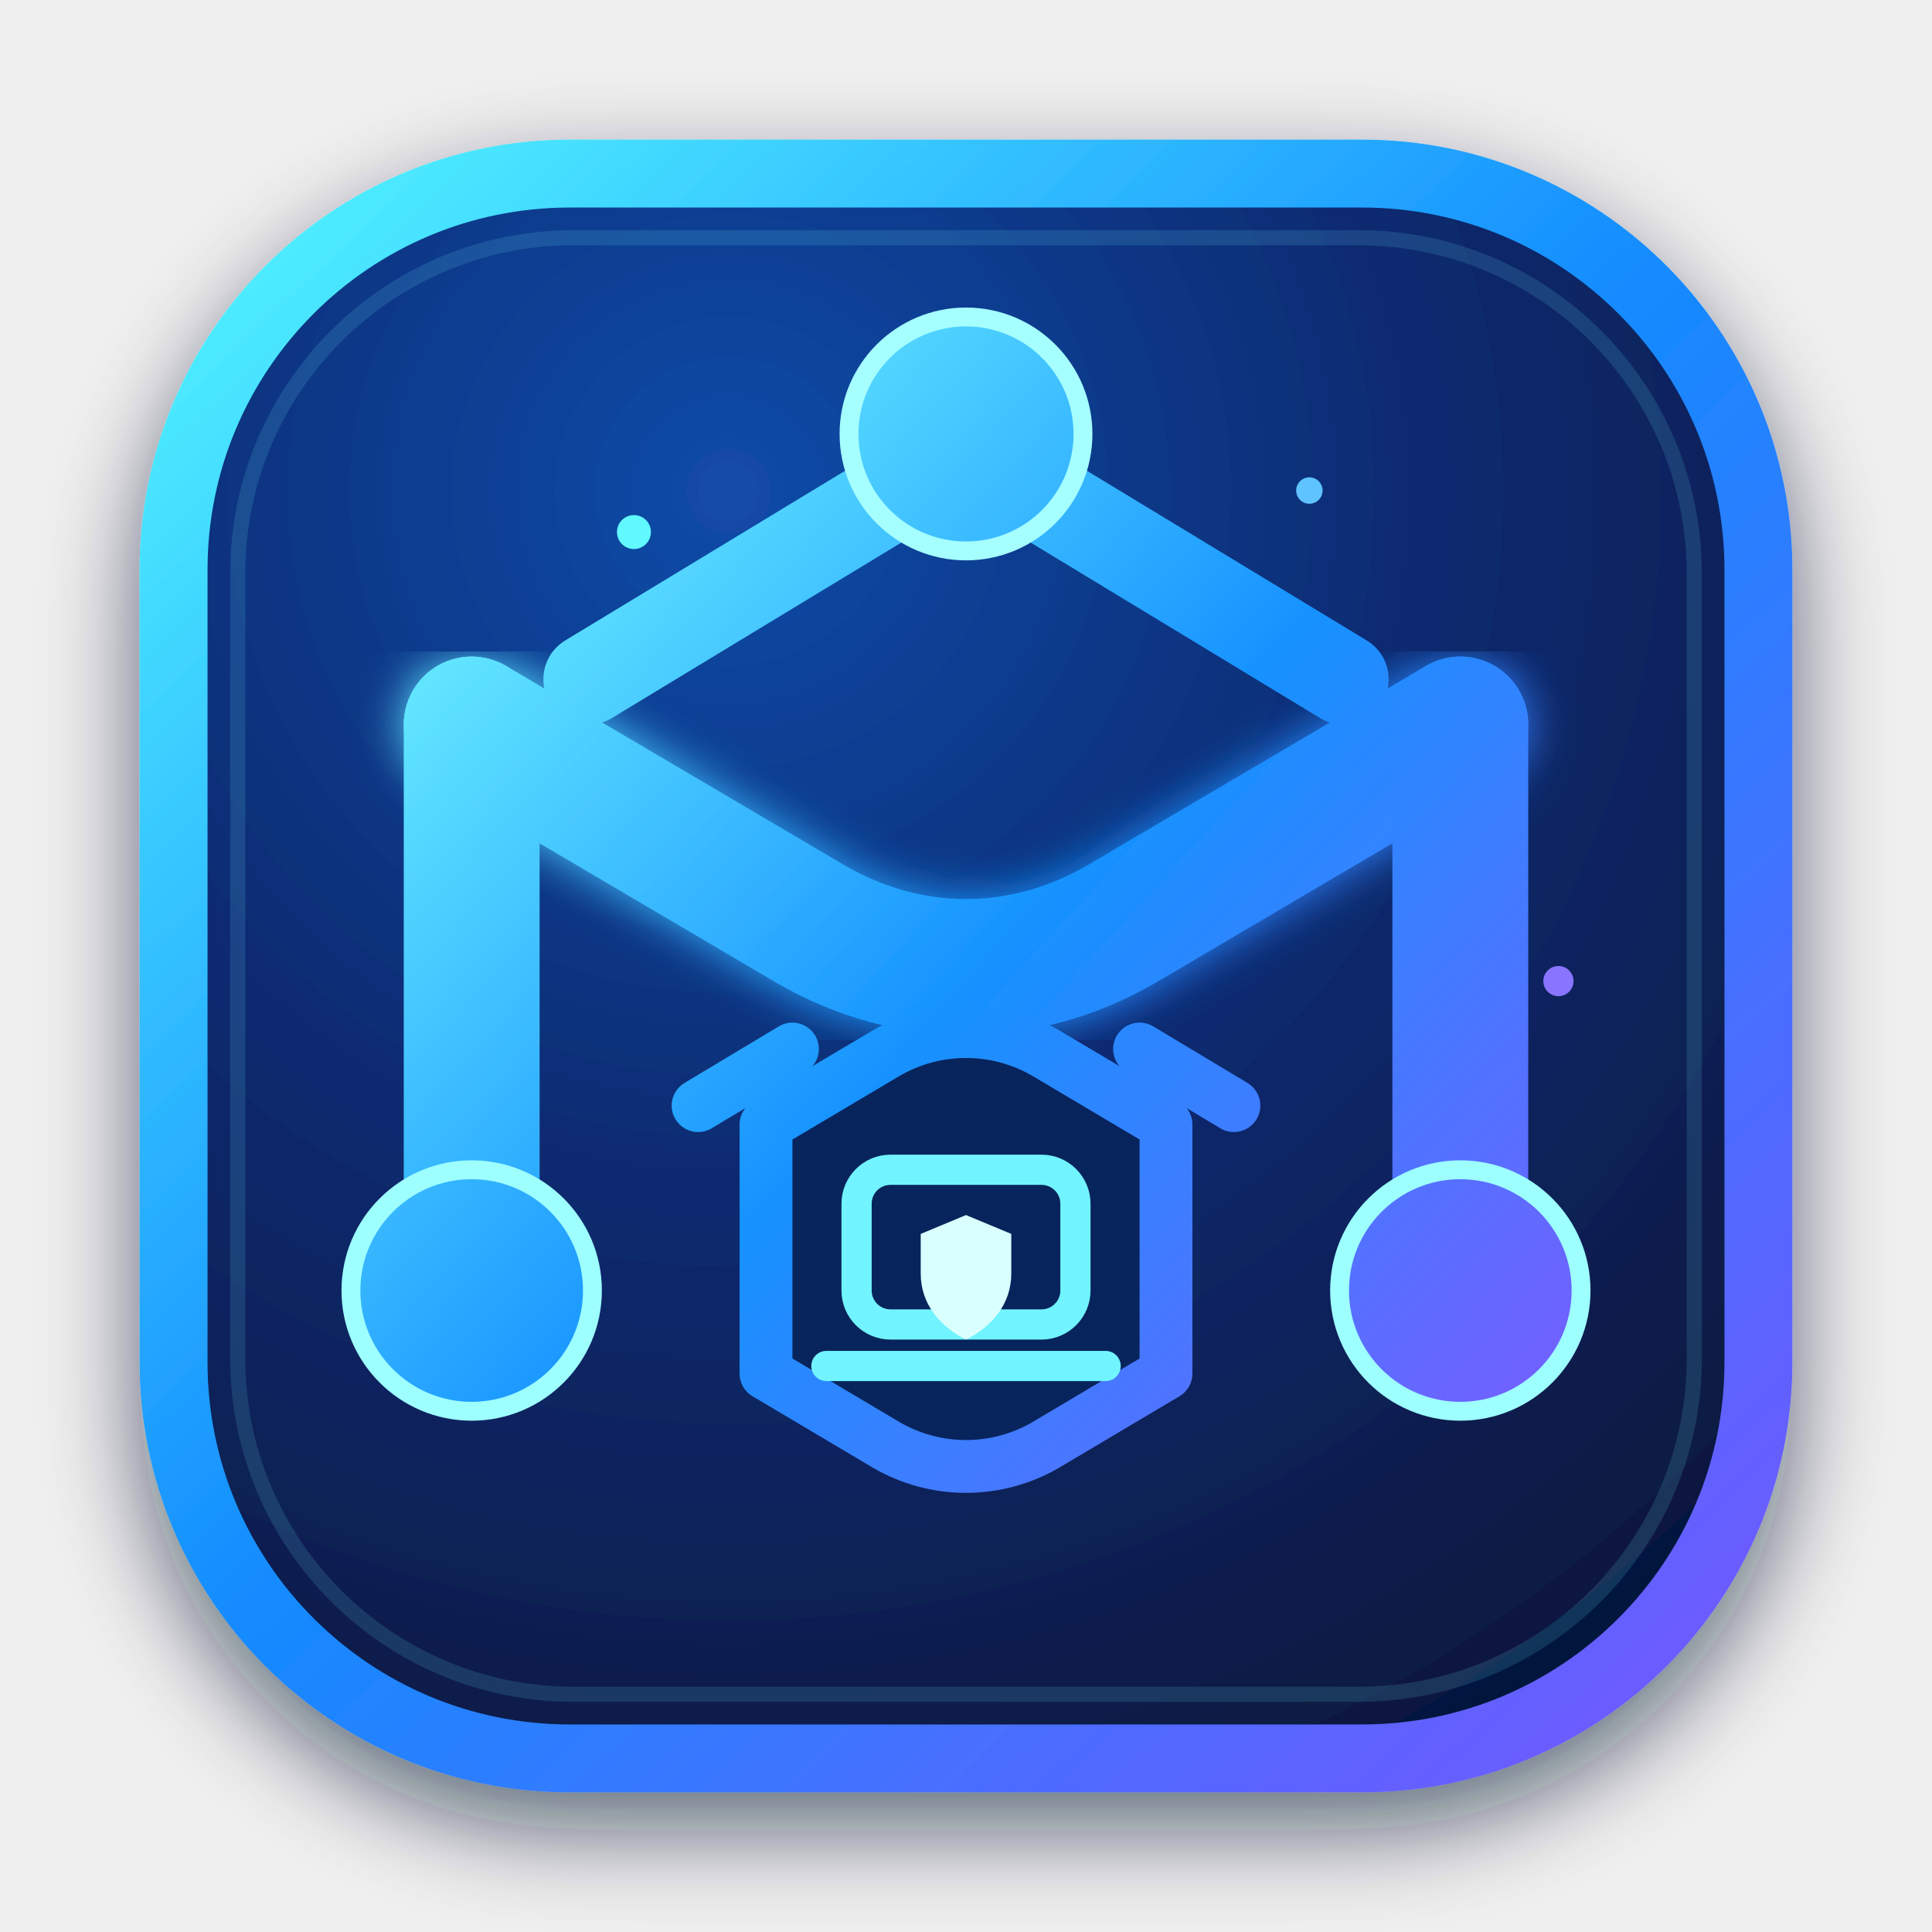
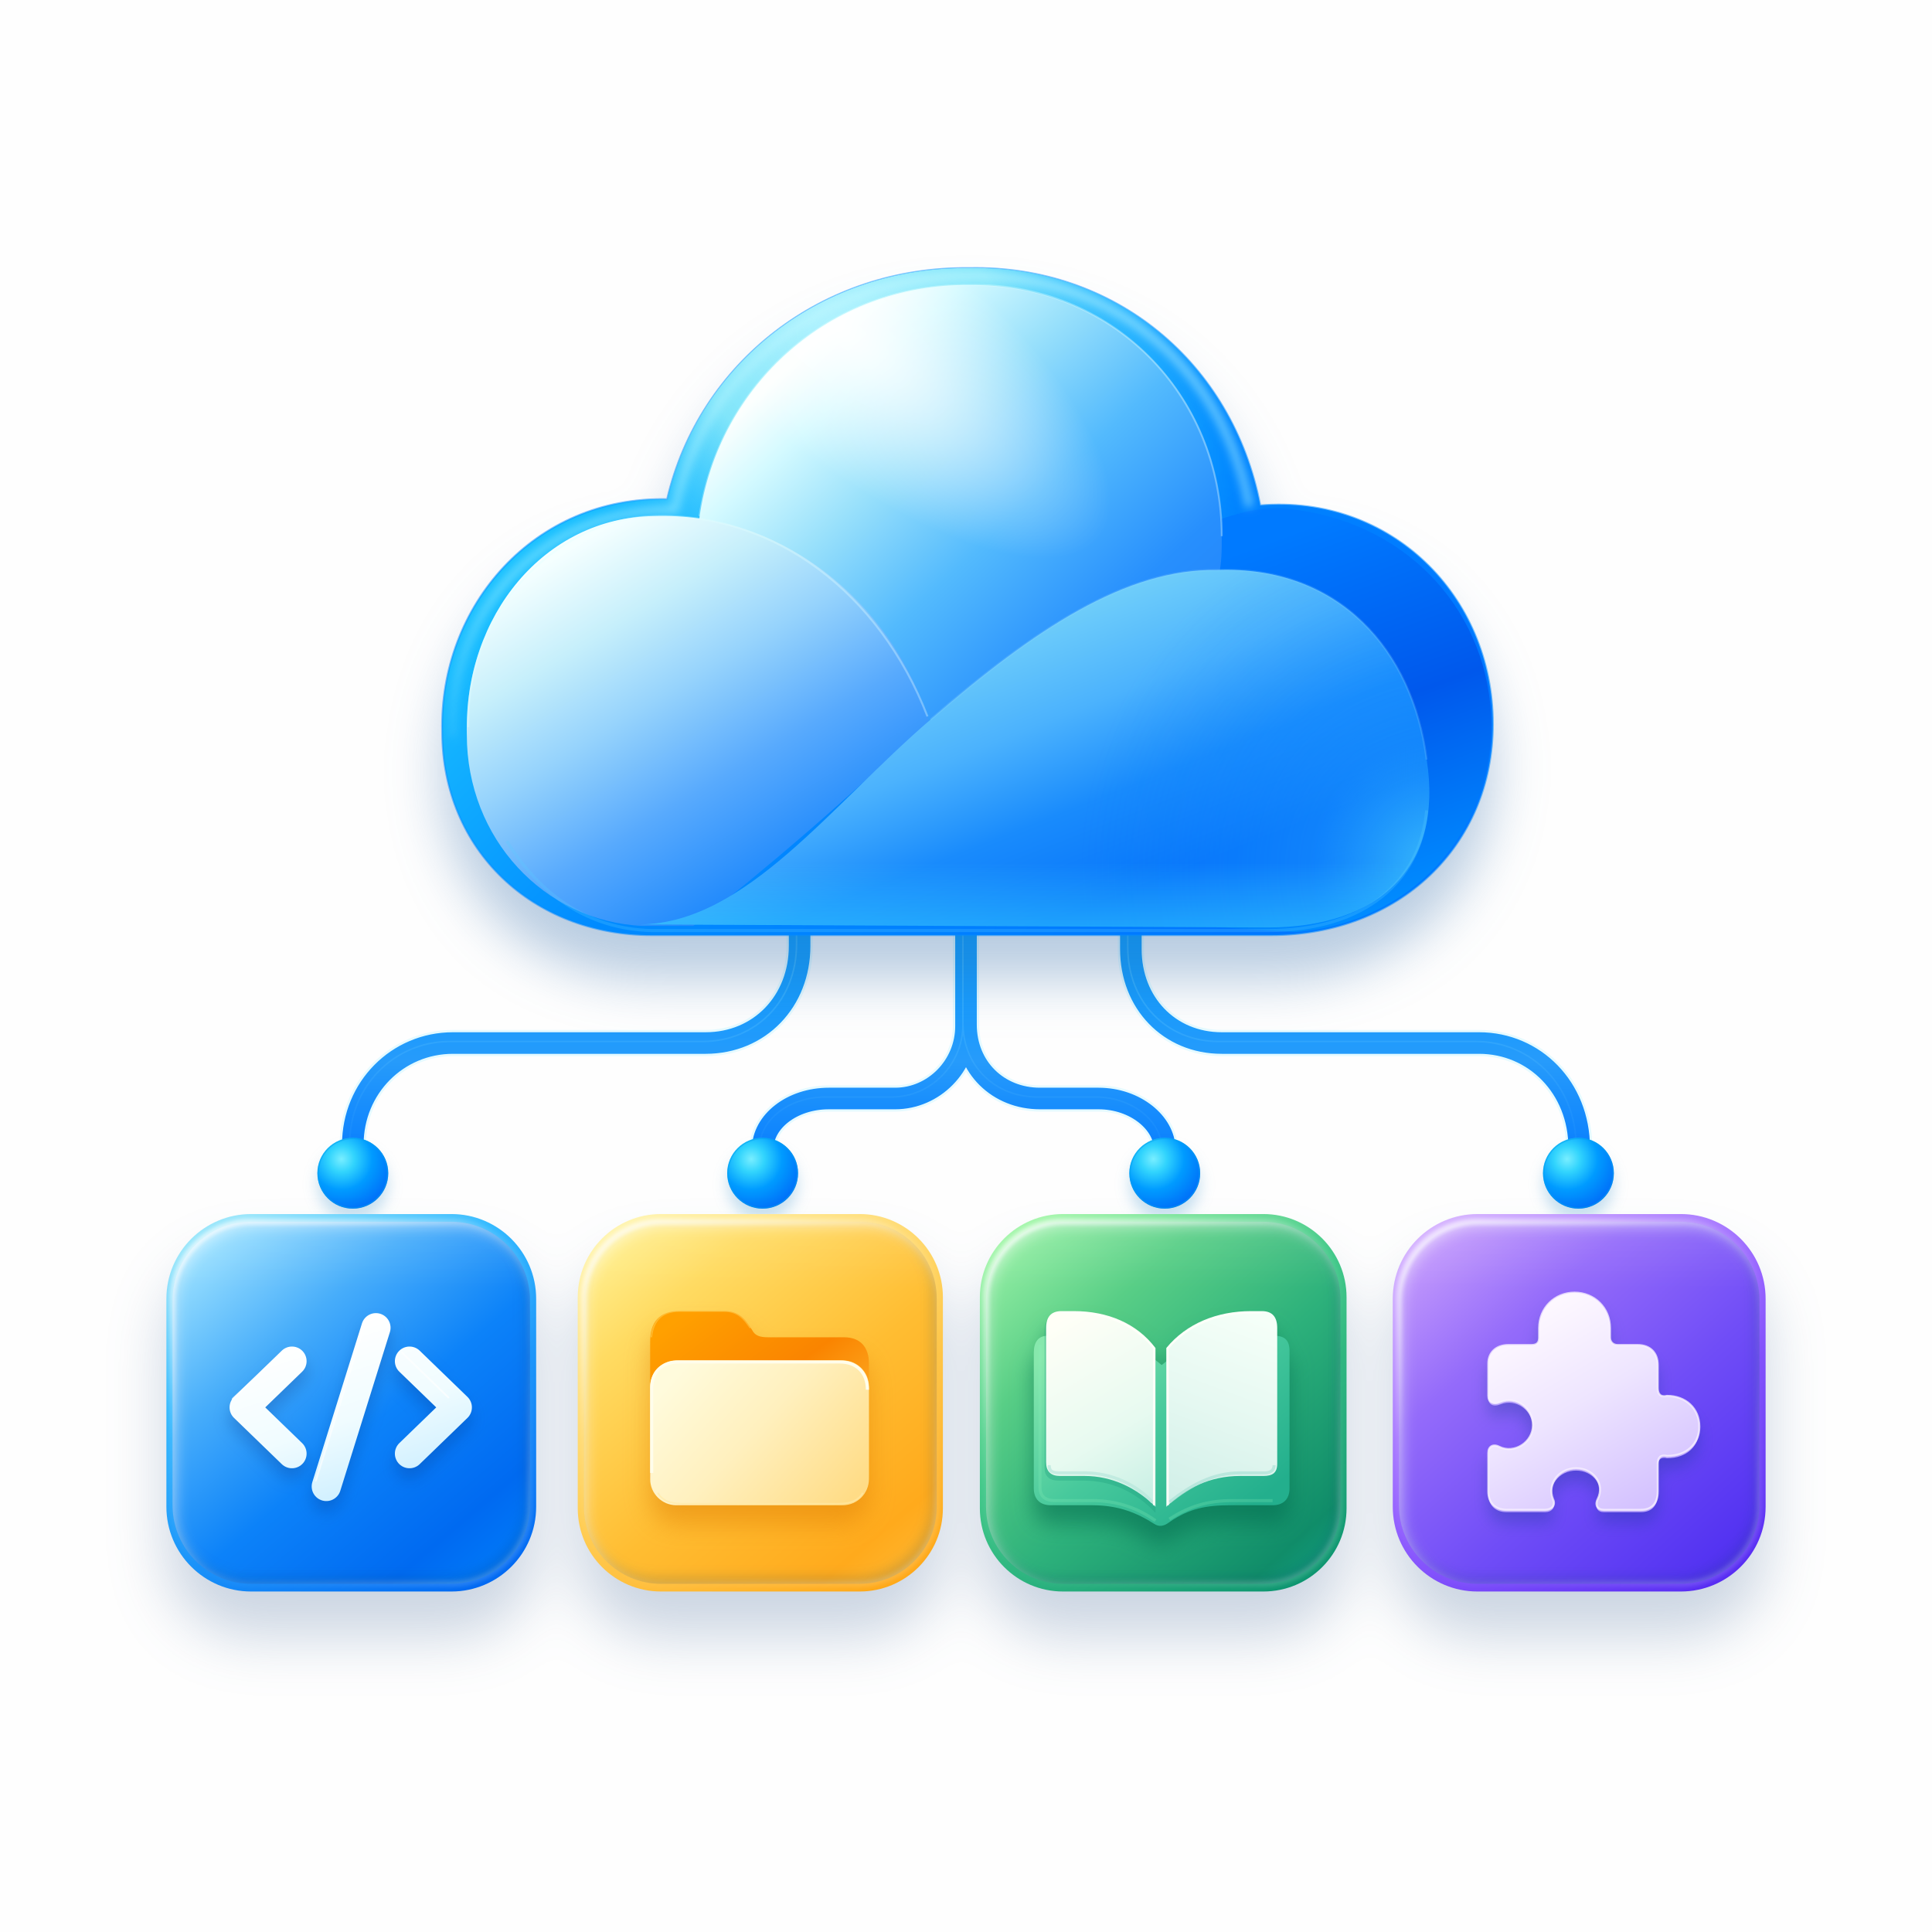
- <svg xmlns="http://www.w3.org/2000/svg" width="1024" height="1024" viewBox="0 0 1024 1024" fill="none">
+ <svg xmlns="http://www.w3.org/2000/svg" width="1254" height="1254" viewBox="0 0 1254 1254" fill="none" color-interpolation="sRGB">
  <defs>
-     <linearGradient id="frame" x1="120" y1="100" x2="910" y2="930" gradientUnits="userSpaceOnUse">
-       <stop stop-color="#52F4FF" />
-       <stop offset=".48" stop-color="#138BFF" />
-       <stop offset="1" stop-color="#7457FF" />
-     </linearGradient>
-     <linearGradient id="stroke" x1="220" y1="240" x2="820" y2="790" gradientUnits="userSpaceOnUse">
-       <stop stop-color="#75FBFF" />
-       <stop offset=".5" stop-color="#1692FF" />
-       <stop offset="1" stop-color="#7B5CFF" />
-     </linearGradient>
-     <radialGradient id="panel" cx=".35" cy=".2" r=".95">
-       <stop stop-color="#124CA9" />
-       <stop offset=".45" stop-color="#0A2B72" />
-       <stop offset="1" stop-color="#061638" />
+     <linearGradient id="cloud-edge" x1="420" y1="253" x2="788" y2="615" gradientUnits="userSpaceOnUse">
+       <stop stop-color="#1cc5ff" />
+       <stop offset=".43" stop-color="#008aff" />
+       <stop offset="1" stop-color="#0076ff" />
+     </linearGradient>
+     <radialGradient id="cloud-edge-light" cx="557" cy="227" r="278" gradientTransform="translate(557 227) rotate(39) scale(1 .7) translate(-557 -227)" gradientUnits="userSpaceOnUse">
+       <stop stop-color="#b9f5ff" />
+       <stop offset=".47" stop-color="#80e5fa" />
+       <stop offset=".81" stop-color="#3dccff" stop-opacity=".5" />
+       <stop offset="1" stop-color="#1ab4ff" stop-opacity="0" />
    </radialGradient>
-     <filter id="glow" x="-30%" y="-30%" width="160%" height="160%">
-       <feGaussianBlur stdDeviation="12" result="b" />
-       <feMerge>
-         <feMergeNode in="b" />
-         <feMergeNode in="SourceGraphic" />
-       </feMerge>
-     </filter>
-     <filter id="shadow" x="-30%" y="-30%" width="160%" height="160%">
-       <feDropShadow dx="0" dy="20" stdDeviation="26" flood-color="#00112F" flood-opacity=".6" />
-     </filter>
+     <linearGradient id="cloud-back" x1="832" y1="348" x2="918" y2="583" gradientUnits="userSpaceOnUse">
+       <stop stop-color="#007aff" />
+       <stop offset=".5" stop-color="#0058ec" />
+       <stop offset="1" stop-color="#008cff" />
+     </linearGradient>
+     <linearGradient id="cloud-dome" x1="532" y1="220" x2="724" y2="429" gradientUnits="userSpaceOnUse">
+       <stop stop-color="#fcfffe" />
+       <stop offset=".13" stop-color="#d4faff" />
+       <stop offset=".34" stop-color="#98e0fb" />
+       <stop offset=".6" stop-color="#53bafd" />
+       <stop offset=".91" stop-color="#278ffd" />
+       <stop offset="1" stop-color="#258afc" />
+     </linearGradient>
+     <radialGradient id="dome-light" cx="548" cy="215" r="213" gradientTransform="translate(548 215) rotate(39) scale(1 .37) translate(-548 -215)" gradientUnits="userSpaceOnUse">
+       <stop stop-color="#fff" stop-opacity=".85" />
+       <stop offset="1" stop-color="#fff" stop-opacity="0" />
+     </radialGradient>
+     <linearGradient id="cloud-left" x1="366" y1="358" x2="502" y2="583" gradientUnits="userSpaceOnUse">
+       <stop stop-color="#f5ffff" />
+       <stop offset=".22" stop-color="#c6effb" />
+       <stop offset=".43" stop-color="#96d3fc" />
+       <stop offset=".68" stop-color="#58aafd" />
+       <stop offset=".94" stop-color="#238bfc" />
+       <stop offset="1" stop-color="#218bfc" />
+     </linearGradient>
+     <linearGradient id="cloud-front" x1="630" y1="400" x2="705" y2="590" gradientUnits="userSpaceOnUse">
+       <stop stop-color="#7ad6f9" />
+       <stop offset=".4" stop-color="#4bb2fd" />
+       <stop offset=".69" stop-color="#198bfc" />
+       <stop offset="1" stop-color="#0876fa" />
+     </linearGradient>
+     <radialGradient id="cloud-front-right" cx="936" cy="564" r="235" gradientUnits="userSpaceOnUse">
+       <stop stop-color="#3dbffa" />
+       <stop offset=".36" stop-color="#209dff" stop-opacity=".3" />
+       <stop offset="1" stop-color="#0077ff" stop-opacity="0" />
+     </radialGradient>
+     <linearGradient id="cloud-lip" x1="535" y1="560" x2="535" y2="608" gradientUnits="userSpaceOnUse">
+       <stop stop-color="#47daff" stop-opacity="0" />
+       <stop offset="1" stop-color="#35d7ff" stop-opacity=".53" />
+     </linearGradient>
+     <linearGradient id="wire" x1="630" y1="608" x2="630" y2="769" gradientUnits="userSpaceOnUse">
+       <stop stop-color="#079bff" />
+       <stop offset=".5" stop-color="#269bfb" />
+       <stop offset="1" stop-color="#0076ff" />
+     </linearGradient>
+     <linearGradient id="wire-highlight" x1="420" y1="628" x2="420" y2="755" gradientUnits="userSpaceOnUse">
+       <stop stop-color="#94eaff" stop-opacity=".5" />
+       <stop offset="1" stop-color="#52baff" stop-opacity=".12" />
+     </linearGradient>
+     <radialGradient id="node" cx="-.32" cy="-.4" r="1.47" gradientUnits="userSpaceOnUse">
+       <stop stop-color="#78eeff" />
+       <stop offset=".25" stop-color="#32d4fd" />
+       <stop offset=".59" stop-color="#009bff" />
+       <stop offset="1" stop-color="#0071f9" />
+     </radialGradient>
+     <linearGradient id="blue" x1="128" y1="809" x2="307" y2="1018" gradientUnits="userSpaceOnUse">
+       <stop stop-color="#9de2ff" />
+       <stop offset=".3" stop-color="#47adfa" />
+       <stop offset=".59" stop-color="#0c82f9" />
+       <stop offset=".9" stop-color="#006af1" />
+       <stop offset="1" stop-color="#0074f6" />
+     </linearGradient>
+     <linearGradient id="blue-edge" x1="160" y1="789" x2="300" y2="1034" gradientUnits="userSpaceOnUse">
+       <stop stop-color="#99e6fb" />
+       <stop offset=".3" stop-color="#32b9ff" />
+       <stop offset="1" stop-color="#0069f3" />
+     </linearGradient>
+     <linearGradient id="yellow" x1="398" y1="810" x2="580" y2="1025" gradientUnits="userSpaceOnUse">
+       <stop stop-color="#ffed8b" />
+       <stop offset=".18" stop-color="#ffdb62" />
+       <stop offset=".56" stop-color="#ffbd32" />
+       <stop offset=".9" stop-color="#ffaa1c" />
+       <stop offset="1" stop-color="#ffb32a" />
+     </linearGradient>
+     <linearGradient id="yellow-edge" x1="413" y1="789" x2="565" y2="1033" gradientUnits="userSpaceOnUse">
+       <stop stop-color="#fff4af" />
+       <stop offset=".5" stop-color="#ffcf57" />
+       <stop offset="1" stop-color="#ffa919" />
+     </linearGradient>
+     <linearGradient id="green" x1="655" y1="809" x2="845" y2="1016" gradientUnits="userSpaceOnUse">
+       <stop stop-color="#91eda2" />
+       <stop offset=".26" stop-color="#58ce86" />
+       <stop offset=".58" stop-color="#2db17b" />
+       <stop offset=".95" stop-color="#108d69" />
+       <stop offset="1" stop-color="#109573" />
+     </linearGradient>
+     <linearGradient id="green-edge" x1="676" y1="791" x2="834" y2="1034" gradientUnits="userSpaceOnUse">
+       <stop stop-color="#a5f6ac" />
+       <stop offset=".43" stop-color="#41c889" />
+       <stop offset="1" stop-color="#0c956f" />
+     </linearGradient>
+     <linearGradient id="purple" x1="923" y1="809" x2="1114" y2="1020" gradientUnits="userSpaceOnUse">
+       <stop stop-color="#c49bfc" />
+       <stop offset=".28" stop-color="#946bfa" />
+       <stop offset=".62" stop-color="#704df7" />
+       <stop offset="1" stop-color="#5131f1" />
+     </linearGradient>
+     <linearGradient id="purple-edge" x1="940" y1="789" x2="1101" y2="1035" gradientUnits="userSpaceOnUse">
+       <stop stop-color="#d6b4ff" />
+       <stop offset=".5" stop-color="#9360ff" />
+       <stop offset="1" stop-color="#572cf3" />
+     </linearGradient>
+     <linearGradient id="tile-rim" x1=".17" y1="0" x2=".8" y2="1">
+       <stop stop-color="#fff" stop-opacity=".64" />
+       <stop offset=".35" stop-color="#fff" stop-opacity=".1" />
+       <stop offset=".64" stop-color="#fff" stop-opacity="0" />
+       <stop offset="1" stop-color="#fff" stop-opacity=".14" />
+     </linearGradient>
+     <linearGradient id="tile-top" x1="0" y1="0" x2="0" y2="1">
+       <stop stop-color="#fff" stop-opacity=".09" />
+       <stop offset=".18" stop-color="#fff" stop-opacity="0" />
+     </linearGradient>
+     <linearGradient id="code-white" x1="212" y1="865" x2="249" y2="975" gradientUnits="userSpaceOnUse">
+       <stop stop-color="#fff" />
+       <stop offset=".5" stop-color="#f0fcff" />
+       <stop offset="1" stop-color="#c9edff" />
+     </linearGradient>
+     <linearGradient id="folder-back" x1="448" y1="850" x2="525" y2="952" gradientUnits="userSpaceOnUse">
+       <stop stop-color="#ffa000" />
+       <stop offset=".55" stop-color="#fa8400" />
+       <stop offset="1" stop-color="#fdb229" />
+     </linearGradient>
+     <linearGradient id="folder-front" x1="443" y1="887" x2="546" y2="980" gradientUnits="userSpaceOnUse">
+       <stop stop-color="#fffbdc" />
+       <stop offset=".45" stop-color="#fff0be" />
+       <stop offset="1" stop-color="#ffdc86" />
+     </linearGradient>
+     <linearGradient id="book-cover" x1="691" y1="869" x2="794" y2="993" gradientUnits="userSpaceOnUse">
+       <stop stop-color="#87e8ad" />
+       <stop offset=".49" stop-color="#47c99c" />
+       <stop offset="1" stop-color="#23af8d" />
+     </linearGradient>
+     <linearGradient id="book-left" x1="684" y1="859" x2="755" y2="978" gradientUnits="userSpaceOnUse">
+       <stop stop-color="#fffff7" />
+       <stop offset=".58" stop-color="#e7faf0" />
+       <stop offset="1" stop-color="#c4eee3" />
+     </linearGradient>
+     <linearGradient id="book-right" x1="813" y1="854" x2="767" y2="978" gradientUnits="userSpaceOnUse">
+       <stop stop-color="#f5fff8" />
+       <stop offset=".5" stop-color="#e5f8f1" />
+       <stop offset="1" stop-color="#d0efe8" />
+     </linearGradient>
+     <linearGradient id="puzzle-white" x1="986" y1="850" x2="1062" y2="979" gradientUnits="userSpaceOnUse">
+       <stop stop-color="#fffaff" />
+       <stop offset=".48" stop-color="#eee5ff" />
+       <stop offset="1" stop-color="#d4c2ff" />
+     </linearGradient>
+     <linearGradient id="cloud-rim-light" x1="0" y1="190" x2="0" y2="525" gradientUnits="userSpaceOnUse">
+       <stop stop-color="#c9faff" />
+       <stop offset=".58" stop-color="#8feaff" />
+       <stop offset="1" stop-color="#6ad9ff" stop-opacity="0" />
+     </linearGradient>
+     <filter id="tile-finish" x="-.15" y="-.15" width="1.3" height="1.3" color-interpolation-filters="sRGB">
+       <feGaussianBlur in="SourceAlpha" stdDeviation="4" result="soft" />
+       <feOffset in="soft" dx="-3" dy="-4" result="shift" />
+       <feComposite in="SourceAlpha" in2="shift" operator="out" result="edge" />
+       <feFlood flood-color="#073e68" flood-opacity=".18" />
+       <feComposite in2="edge" operator="in" result="shade" />
+       <feOffset in="soft" dx="3" dy="4" result="shift2" />
+       <feComposite in="SourceAlpha" in2="shift2" operator="out" result="edge2" />
+       <feFlood flood-color="#fff" flood-opacity=".37" />
+       <feComposite in2="edge2" operator="in" result="shine" />
+       <feMerge>
+         <feMergeNode in="SourceGraphic" />
+         <feMergeNode in="shade" />
+         <feMergeNode in="shine" />
+       </feMerge>
+     </filter>
+     <clipPath id="cloud-clip">
+       <use href="#cloud-outline" />
+     </clipPath>
+     <filter id="edge-glow" x="-.1" y="-.1" width="1.2" height="1.2" color-interpolation-filters="sRGB">
+       <feGaussianBlur stdDeviation="3" />
+     </filter>
+     <filter id="bevel-soften" x="-.1" y="-.1" width="1.2" height="1.2" color-interpolation-filters="sRGB">
+       <feGaussianBlur stdDeviation="1.3" />
+     </filter>
+     <filter id="cloud-drop" x="-.2" y="-.2" width="1.4" height="1.6" color-interpolation-filters="sRGB">
+       <feGaussianBlur in="SourceAlpha" stdDeviation="17" />
+       <feOffset dy="29" result="shadow" />
+       <feFlood flood-color="#326dab" flood-opacity=".34" />
+       <feComposite in2="shadow" operator="in" />
+     </filter>
+     <filter id="tile-shadow" x="-.4" y="-.25" width="1.8" height="1.8" color-interpolation-filters="sRGB">
+       <feGaussianBlur in="SourceAlpha" stdDeviation="19" />
+       <feOffset dy="29" result="shadow" />
+       <feFlood flood-color="#2b548a" flood-opacity=".24" />
+       <feComposite in2="shadow" operator="in" />
+     </filter>
+     <filter id="symbol-shadow" x="-.4" y="-.3" width="1.8" height="1.9" color-interpolation-filters="sRGB">
+       <feGaussianBlur in="SourceAlpha" stdDeviation="5" />
+       <feOffset dy="7" result="shadow" />
+       <feFlood flood-color="#063688" flood-opacity=".27" />
+       <feComposite in2="shadow" operator="in" />
+       <feMerge>
+         <feMergeNode />
+         <feMergeNode in="SourceGraphic" />
+       </feMerge>
+     </filter>
+     <filter id="folder-shadow" x="-.4" y="-.3" width="1.8" height="1.9" color-interpolation-filters="sRGB">
+       <feGaussianBlur in="SourceAlpha" stdDeviation="8" />
+       <feOffset dy="12" result="shadow" />
+       <feFlood flood-color="#dc7900" flood-opacity=".44" />
+       <feComposite in2="shadow" operator="in" />
+       <feMerge>
+         <feMergeNode />
+         <feMergeNode in="SourceGraphic" />
+       </feMerge>
+     </filter>
+     <filter id="book-shadow" x="-.4" y="-.3" width="1.8" height="1.9" color-interpolation-filters="sRGB">
+       <feGaussianBlur in="SourceAlpha" stdDeviation="7" />
+       <feOffset dy="12" result="shadow" />
+       <feFlood flood-color="#00664c" flood-opacity=".53" />
+       <feComposite in2="shadow" operator="in" />
+       <feMerge>
+         <feMergeNode />
+         <feMergeNode in="SourceGraphic" />
+       </feMerge>
+     </filter>
+     <filter id="node-shadow" x="-1" y="-1" width="3" height="3" color-interpolation-filters="sRGB">
+       <feGaussianBlur in="SourceAlpha" stdDeviation=".2" />
+       <feOffset dy=".32" result="shadow" />
+       <feFlood flood-color="#2589c5" flood-opacity=".25" />
+       <feComposite in2="shadow" operator="in" />
+       <feMerge>
+         <feMergeNode />
+         <feMergeNode in="SourceGraphic" />
+       </feMerge>
+     </filter>
+     <path id="cloud-outline" d="M423 607C346 607 287 552 287 475C285 393 347 322 433 324C454 235 534 173 629 174C723 172 800 235 818 328C902 321 969 386 969 470C969 549 908 607 825 607Z" />
+     <path id="dome" d="M454 336C466 250 539 184 629 185C722 184 794 256 793 348C793 358 793 365 791 374C721 375 667 413 603 468L450 470Z" />
+     <path id="left-lobe" d="M424 335C506 332 578 389 603 468C551 518 496 565 450 601L417 601C353 598 303 544 303 477C301 399 354 336 424 335Z" />
+     <path id="front-lobe" d="M416 600C484 599 539 523 604 467C672 408 731 369 790 370C869 367 917 422 926 493C937 563 895 602 823 602Z" />
+     <path id="wires" d="M519 603V614C519 650 493 677 458 677H294C258 677 229 706 229 743M627 604V666C627 692 606 713 581 713H538C514 713 495 728 495 746M627 665C627 693 648 713 675 713H713C737 713 756 729 756 746M734 604V616C734 651 759 677 793 677H960C996 677 1025 706 1025 745" />
+     <path id="puzzle" d="M999 868V862C999 849 1009 839 1022 839C1035 839 1045 849 1045 862V868C1045 871 1047 873 1050 873H1063C1071 873 1076 878 1076 886V901C1076 905 1078 907 1082 906C1094 906 1103 914 1103 926C1103 937 1095 945 1082 945C1078 944 1076 946 1076 950V968C1076 976 1072 980 1065 980H1041C1037 980 1035 977 1037 973C1042 963 1034 953 1023 953C1012 953 1004 963 1008 973C1010 977 1007 980 1003 980H978C970 980 966 975 966 968V943C966 939 969 937 973 939C983 944 995 936 995 925C995 914 984 906 974 910C969 912 966 910 966 906V885C966 878 971 873 979 873H994C998 873 999 871 999 868Z" />
  </defs>
-   <rect x="92" y="92" width="840" height="840" rx="210" fill="url(#panel)" stroke="url(#frame)" stroke-width="36" filter="url(#shadow)" />
-   <rect x="126" y="126" width="772" height="772" rx="178" stroke="#78EFFF" stroke-opacity=".14" stroke-width="8" />
-   <path d="M250 384L430 490C482 520 542 520 594 490L774 384" stroke="url(#stroke)" stroke-width="72" stroke-linecap="round" stroke-linejoin="round" filter="url(#glow)" />
-   <path d="M250 384V664" stroke="url(#stroke)" stroke-width="72" stroke-linecap="round" />
-   <path d="M774 384V664" stroke="url(#stroke)" stroke-width="72" stroke-linecap="round" />
-   <path d="M312 360L500 246C508 241 516 241 524 246L712 360" stroke="url(#stroke)" stroke-width="48" stroke-linecap="round" stroke-linejoin="round" />
-   <circle cx="250" cy="684" r="64" fill="url(#stroke)" stroke="#9EFFFF" stroke-width="10" />
-   <circle cx="774" cy="684" r="64" fill="url(#stroke)" stroke="#9EFFFF" stroke-width="10" />
-   <circle cx="512" cy="230" r="62" fill="url(#stroke)" stroke="#A5FFFF" stroke-width="10" />
-   <path d="M406 596L470 558C496 543 528 543 554 558L618 596V728L554 766C528 781 496 781 470 766L406 728V596Z" fill="#08245C" stroke="url(#stroke)" stroke-width="28" stroke-linejoin="round" />
-   <path d="M370 586L420 556M654 586L604 556" stroke="url(#stroke)" stroke-width="28" stroke-linecap="round" />
-   <rect x="454" y="620" width="116" height="82" rx="18" stroke="#71F4FF" stroke-width="16" />
-   <path d="M438 724H586" stroke="#71F4FF" stroke-width="16" stroke-linecap="round" />
-   <path d="M512 644L536 654V675C536 691 526 703 512 710C498 703 488 691 488 675V654L512 644Z" fill="#D9FFFF" />
-   <circle cx="336" cy="282" r="9" fill="#61F8FF" />
-   <circle cx="694" cy="260" r="7" fill="#5FC3FF" />
-   <circle cx="826" cy="520" r="8" fill="#8974FF" />
+   <rect id="background" width="1254" height="1254" fill="#fefefe" />
+   <g id="connections" stroke-linecap="round" stroke-linejoin="round">
+     <use href="#wires" stroke="#e5faff" stroke-width="17" />
+     <use href="#wires" stroke="url(#wire)" stroke-width="14" />
+     <use href="#wires" transform="translate(-2 -1)" stroke="url(#wire-highlight)" stroke-width="1" opacity=".45" />
+   </g>
+   <g id="cloud">
+     <use href="#cloud-outline" fill="#000" filter="url(#cloud-drop)" />
+     <use href="#cloud-outline" fill="url(#cloud-edge)" stroke="#058bff" stroke-opacity=".5" stroke-width="1.2" />
+     <use href="#cloud-outline" fill="url(#cloud-edge-light)" />
+     <path d="M792 337C810 331 825 328 842 331C915 341 967 398 968 470C968 542 915 599 841 605L760 600L759 394Z" fill="url(#cloud-back)" />
+     <path d="M294 479C289 397 353 329 438 331C455 242 534 179 629 179C721 177 794 238 811 329" stroke="url(#cloud-rim-light)" stroke-width="5" opacity=".6" filter="url(#edge-glow)" clip-path="url(#cloud-clip)" />
+     <use href="#dome" fill="url(#cloud-dome)" />
+     <use href="#dome" fill="url(#dome-light)" />
+     <path d="M454 335C467 249 539 184 629 185C721 183 793 256 793 348" stroke="#e1ffff" stroke-opacity=".35" stroke-width="1.2" />
+     <use href="#left-lobe" fill="url(#cloud-left)" />
+     <path d="M304 472C302 398 360 337 425 335C503 333 571 385 602 465" stroke="#e3ffff" stroke-opacity=".34" stroke-width="1.3" />
+     <use href="#front-lobe" fill="url(#cloud-front)" />
+     <use href="#front-lobe" fill="url(#cloud-front-right)" />
+     <use href="#front-lobe" fill="url(#cloud-lip)" />
+     <path d="M604 467C672 408 731 369 790 370C869 367 917 422 926 493" stroke="#97deff" stroke-opacity=".2" stroke-width="1.3" />
+     <path d="M329 546C350 580 381 603 423 604H823C886 604 922 572 926 526" stroke="#58ceff" stroke-opacity=".25" stroke-width="2" />
+   </g>
+   <g id="connection-nodes">
+     <g transform="translate(229 761.5) scale(23)">
+       <circle r="1" fill="url(#node)" filter="url(#node-shadow)" />
+       <circle r=".98" stroke="#00a0ee" stroke-opacity=".5" stroke-width=".035" />
+     </g>
+     <g transform="translate(495 761.5) scale(23)">
+       <circle r="1" fill="url(#node)" filter="url(#node-shadow)" />
+       <circle r=".98" stroke="#00a0ee" stroke-opacity=".5" stroke-width=".035" />
+     </g>
+     <g transform="translate(756 761.5) scale(23)">
+       <circle r="1" fill="url(#node)" filter="url(#node-shadow)" />
+       <circle r=".98" stroke="#00a0ee" stroke-opacity=".5" stroke-width=".035" />
+     </g>
+     <g transform="translate(1024.5 761.5) scale(23)">
+       <circle r="1" fill="url(#node)" filter="url(#node-shadow)" />
+       <circle r=".98" stroke="#00a0ee" stroke-opacity=".5" stroke-width=".035" />
+     </g>
+   </g>
+   <g id="tile-shadows" fill="#000" filter="url(#tile-shadow)">
+     <rect x="108" y="788" width="240" height="245" rx="55" />
+     <rect x="375" y="788" width="237" height="245" rx="54" />
+     <rect x="636" y="788" width="238" height="245" rx="54" />
+     <rect x="904" y="788" width="242" height="245" rx="55" />
+   </g>
+   <g id="code-tile">
+     <rect x="108" y="788" width="240" height="245" rx="55" fill="url(#blue-edge)" />
+     <rect x="112" y="793" width="232" height="235" rx="51" fill="url(#blue)" filter="url(#tile-finish)" />
+     <rect x="112" y="793" width="232" height="235" rx="51" fill="url(#tile-top)" stroke="url(#tile-rim)" stroke-width="4" filter="url(#bevel-soften)" />
+     <g stroke="url(#code-white)" stroke-width="19" stroke-linecap="round" stroke-linejoin="round" filter="url(#symbol-shadow)">
+       <path d="M189.5 883.5L158.5 913.5L189.5 943.5" />
+       <path d="M265.8 883.5L296.8 913.5L265.8 943.5" />
+       <path d="M244 861.8L211.8 964.8" />
+     </g>
+     <g stroke="#fff" stroke-opacity=".62" stroke-width="1.2" stroke-linecap="round">
+       <path d="M182 879L151 908M261 878L291 907M237 859L205 961" />
+     </g>
+   </g>
+   <g id="folder-tile">
+     <rect x="375" y="788" width="237" height="245" rx="54" fill="url(#yellow-edge)" />
+     <rect x="379" y="793" width="229" height="235" rx="50" fill="url(#yellow)" filter="url(#tile-finish)" />
+     <rect x="379" y="793" width="229" height="235" rx="50" fill="url(#tile-top)" stroke="url(#tile-rim)" stroke-width="4" filter="url(#bevel-soften)" />
+     <g id="folder" filter="url(#folder-shadow)">
+       <path d="M422 871C422 858 428 851 441 851H470C479 851 483 855 488 863C490 867 493 868 499 868H548C558 868 564 874 564 885V957C564 970 557 977 544 977H442C429 977 422 970 422 957Z" fill="url(#folder-back)" />
+       <path d="M422.8 868C423.8 857 430 851 441 851H470C479 851 483 856 487 862" stroke="#ffd157" stroke-opacity=".5" />
+       <rect x="422" y="883" width="142" height="94" rx="17" fill="url(#folder-front)" />
+       <path d="M423 956V901C423 891 429 884 441 884H545C556 884 563 891 563 902" stroke="#fffdeb" stroke-width="2" />
+       <path d="M427 969C430 974 435 976 443 976H544C552 976 557 974 560 969" stroke="#ffe9a6" stroke-opacity=".6" />
+     </g>
+   </g>
+   <g id="book-tile">
+     <rect x="636" y="788" width="238" height="245" rx="54" fill="url(#green-edge)" />
+     <rect x="640" y="793" width="230" height="235" rx="50" fill="url(#green)" filter="url(#tile-finish)" />
+     <rect x="640" y="793" width="230" height="235" rx="50" fill="url(#tile-top)" stroke="url(#tile-rim)" stroke-width="4" filter="url(#bevel-soften)" />
+     <g id="book" filter="url(#book-shadow)">
+       <path d="M680 867C674 867 671 871 671 878V966C671 973 675 977 682 977H709C726 977 738 982 749 989C752 991 755 991 759 988C772 979 783 977 799 977H826C833 977 837 973 837 966V877C837 870 834 867 827 867H797C779 867 764 878 754 886C741 875 726 867 708 867Z" fill="url(#book-cover)" />
+       <path d="M675 873V965C675 971 678 974 685 974H709C727 974 740 980 750 987M759 986C773 977 785 974 800 974H826" stroke="#8df1bc" stroke-opacity=".22" stroke-width="2" />
+       <path d="M689 853C681 853 678 857 678 864V953C678 958 681 961 687 961H703C721 961 737 968 750 982V878C737 861 717 853 696 853Z" fill="#1c9e7b" opacity=".33" />
+       <path d="M689 851C682 851 679 855 679 862V949C679 955 682 958 688 958H704C722 958 738 966 750 978V875C738 859 719 851 697 851Z" fill="url(#book-left)" />
+       <path d="M757 875C770 859 790 851 812 851H819C826 851 829 855 829 862V950C829 956 826 958 820 958H805C785 958 770 966 757 978Z" fill="url(#book-right)" />
+       <path d="M681 951C681 955 683 956 688 956H704C722 956 738 964 748 975" stroke="#b8e6dc" stroke-opacity=".68" stroke-width="2" />
+       <path d="M759 975C773 964 787 956 805 956H821C825 956 827 954 827 951" stroke="#a9e1d6" stroke-opacity=".65" stroke-width="2" />
+       <path d="M689 852H697C718 852 737 860 749 875V977M758 977V875C771 860 790 852 812 852H819" stroke="#fffffa" stroke-opacity=".86" stroke-width="1.3" />
+     </g>
+   </g>
+   <g id="puzzle-tile">
+     <rect x="904" y="788" width="242" height="245" rx="55" fill="url(#purple-edge)" />
+     <rect x="908" y="793" width="234" height="235" rx="51" fill="url(#purple)" filter="url(#tile-finish)" />
+     <rect x="908" y="793" width="234" height="235" rx="51" fill="url(#tile-top)" stroke="url(#tile-rim)" stroke-width="4" filter="url(#bevel-soften)" />
+     <use href="#puzzle" transform="translate(0 1.5)" fill="#b8a3fb" filter="url(#symbol-shadow)" />
+     <use href="#puzzle" fill="url(#puzzle-white)" stroke="#faf4ff" stroke-opacity=".75" stroke-width="1.3" />
+   </g>
</svg>
